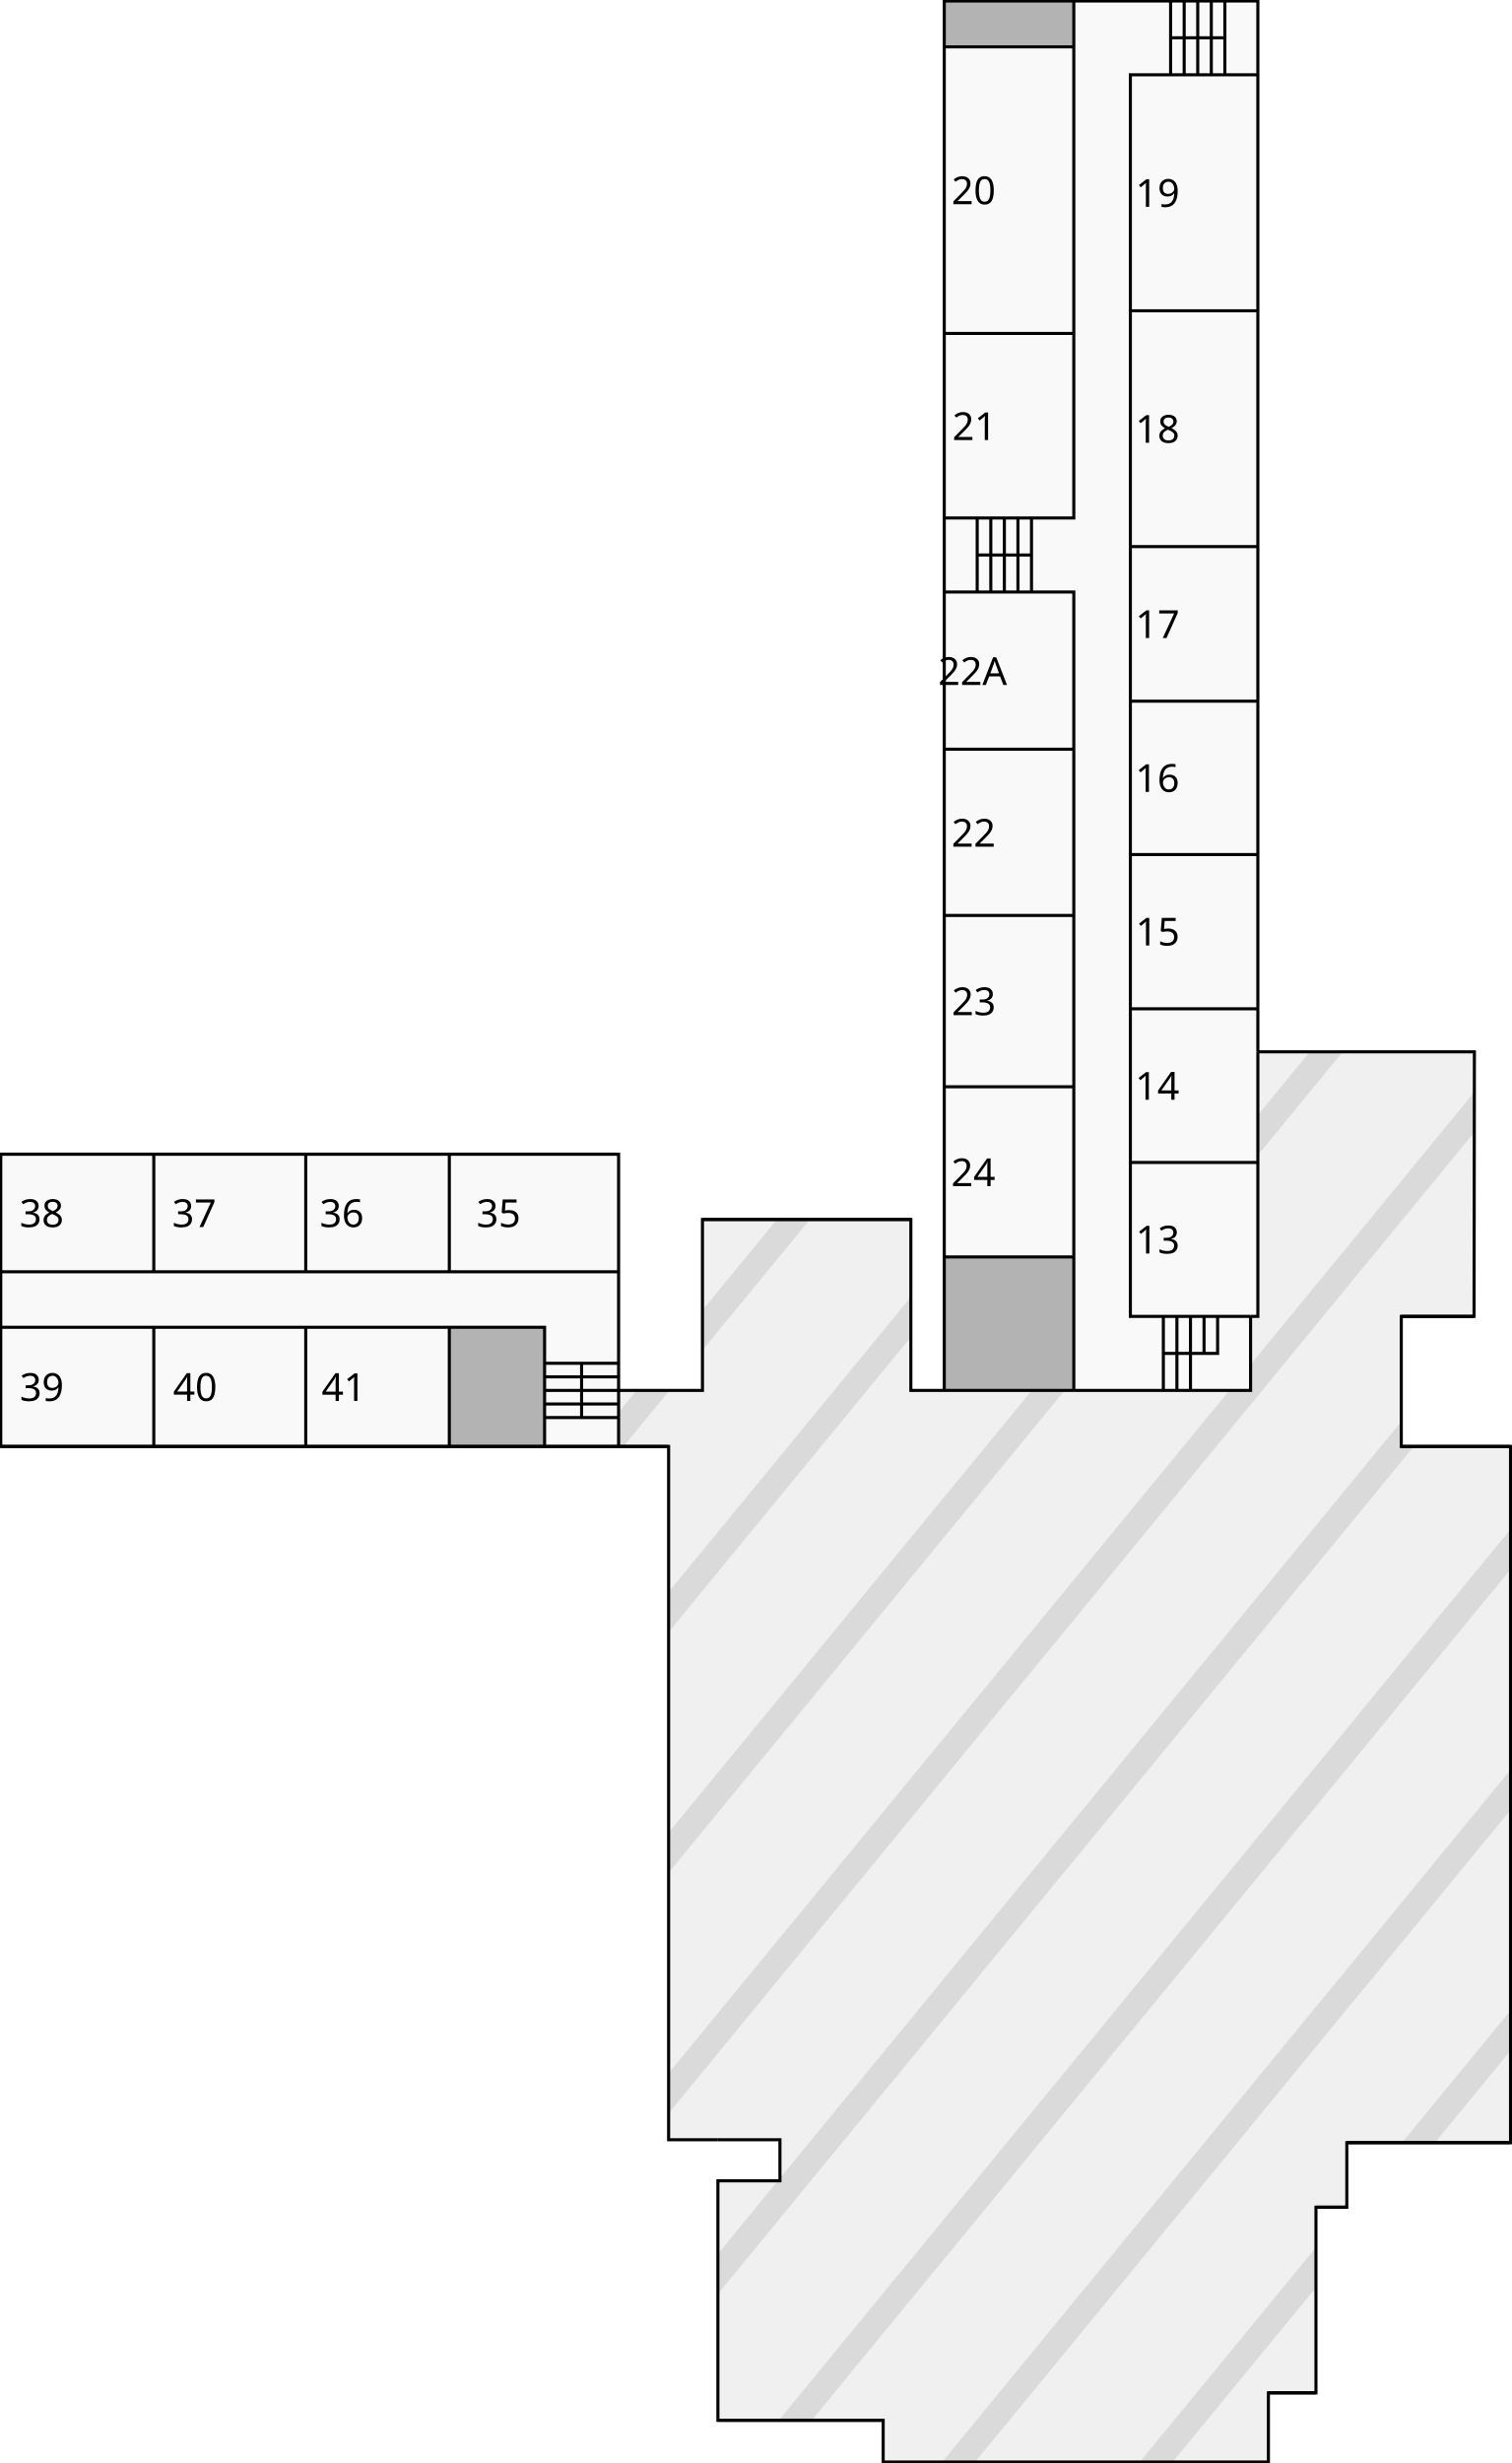
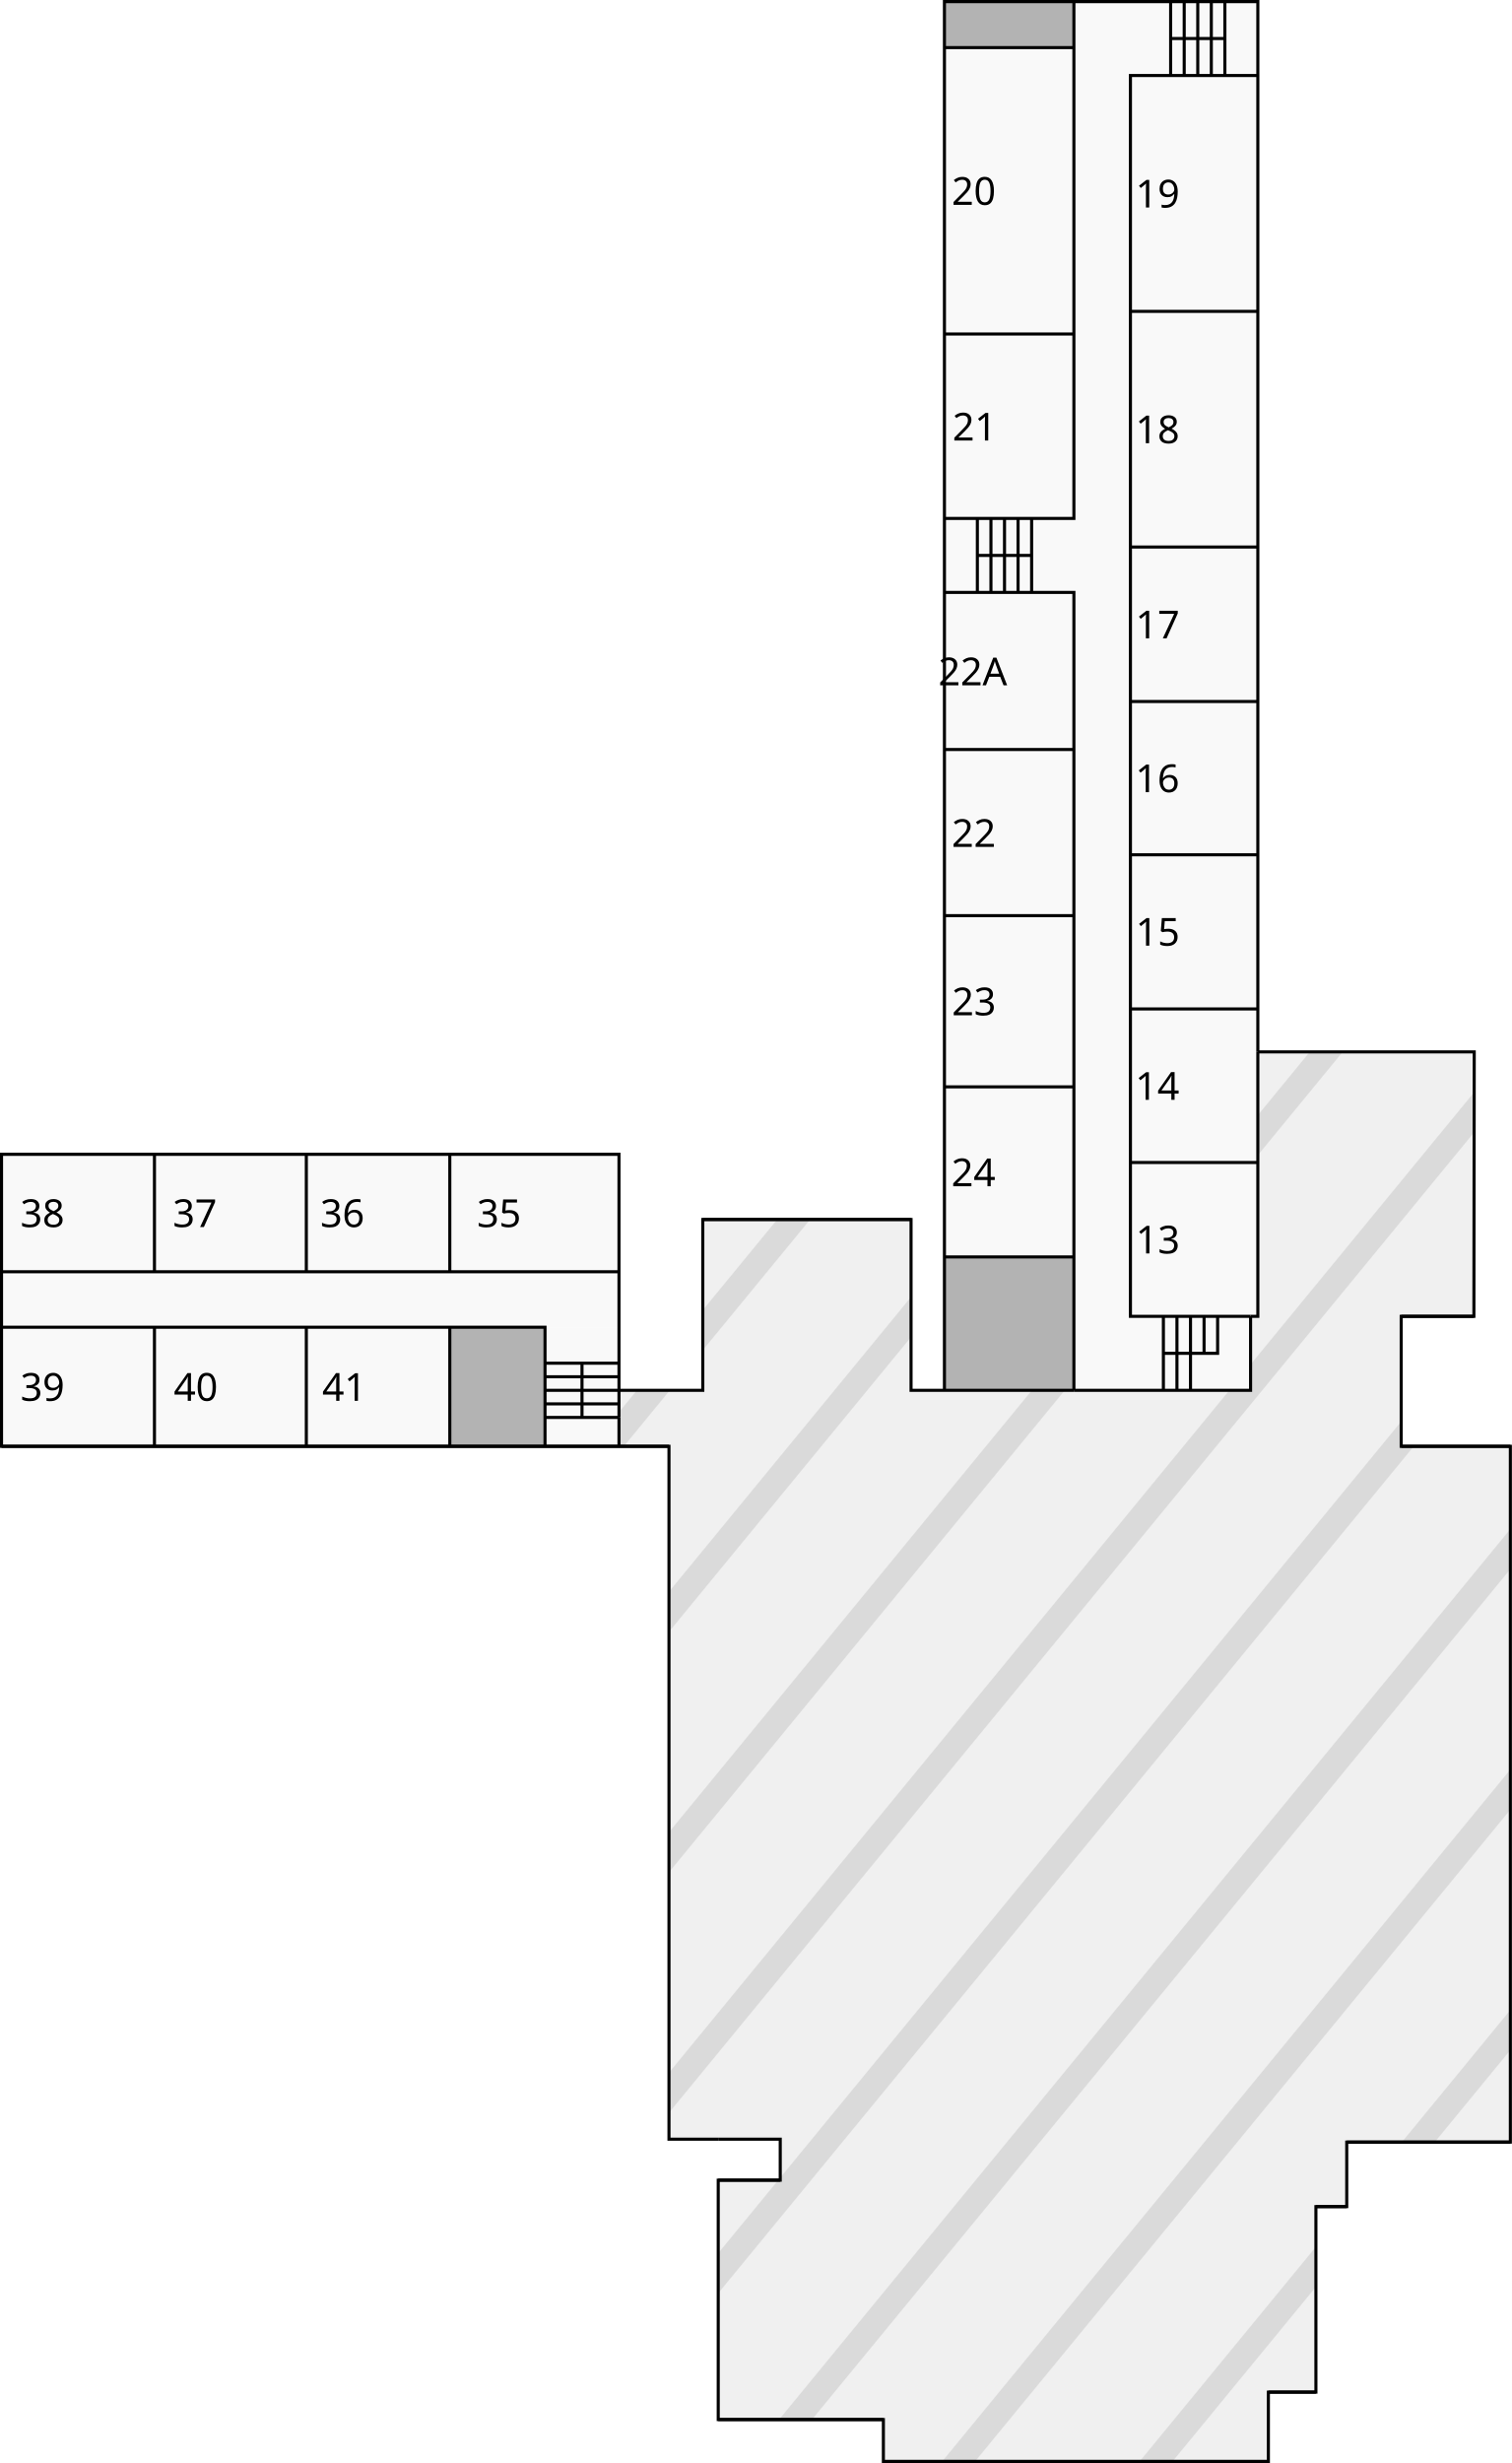
- <svg xmlns="http://www.w3.org/2000/svg" xmlns:xlink="http://www.w3.org/1999/xlink" width="491.28" height="800.5" viewBox="0 0 491.28 800.5" version="1.1" id="svg7825">
+ <svg xmlns="http://www.w3.org/2000/svg" xmlns:xlink="http://www.w3.org/1999/xlink" width="491.78" height="801" viewBox="0 0 491.78 801" version="1.1" id="svg7825">
  <defs id="defs7829">
    <pattern xlink:href="#Strips1_5_5" id="pattern28541" patternTransform="matrix(6.392756,5.250774,-2.202526,2.68155,0,0)" />
    <pattern patternUnits="userSpaceOnUse" width="6" height="1" patternTransform="translate(0,0) scale(10,10)" id="Strips1_5_5">
      <rect style="fill:black;stroke:none" x="0" y="-0.5" width="1" height="2" id="rect27589" />
    </pattern>
  </defs>
-   <g id="layer8">
+   <g id="layer8" transform="translate(0.25,0.25)">
    <path style="opacity:0.15;fill:#999999;fill-opacity:1;stroke-width:1;stroke-dasharray:none;stop-color:#000000" d="m 408.89,341.85 70.39,0.09 -0.11,85.9 h -23.65 v 42.27 h 35.51 v 226.28 h -53.22 v 20.98 h -10.03 v 60.33 h -15.46 v 22.55 H 287.09 v -13.63 h -53.72 v -77.85 h 20.17 V 695.44 H 217.35 V 470.11 H 201.09 V 451.9 h 27.26 v -55.56 h 67.74 v 55.56 h 110.44 v -24.06 h 2.36 z" id="path24173" />
    <path style="opacity:0.09;fill:url(#pattern28541);fill-opacity:1;stroke-width:1;stroke-dasharray:none;stop-color:#000000" d="m 408.89,341.85 70.39,0.09 -0.11,85.9 h -23.65 v 42.27 h 35.51 v 226.28 h -53.22 v 20.98 h -10.03 v 60.33 h -15.46 v 22.55 H 287.09 v -13.63 h -53.72 v -77.85 h 20.17 V 695.44 H 217.35 V 470.11 H 201.09 V 451.9 h 27.26 v -55.56 h 67.74 v 55.56 h 110.44 v -24.06 h 2.36 z" id="path24173-7" />
    <path style="opacity:1;fill:#b3b3b3;fill-opacity:1;stroke-width:1;stroke-dasharray:none;stop-color:#000000" d="m 349.06,408.52 h -42.11 v 43.38 h 42.11 z" id="path34510" />
    <path style="opacity:1;fill:#b3b3b3;fill-opacity:1;stroke-width:1;stroke-dasharray:none;stop-color:#000000" d="m 306.95,0.25 h 42.11 v 14.98 h -42.11 z" id="path35707" />
    <path style="opacity:1;fill:#b3b3b3;fill-opacity:1;stroke-width:1;stroke-dasharray:none;stop-color:#000000" d="m 177.03,431.38 h -30.97 v 38.73 h 30.97 z" id="path35709" />
  </g>
-   <g id="layer7">
-     <path style="fill:#f9f9f9;fill-opacity:1;stroke-width:1.002;stop-color:#000000" d="m 0.25,375.12 h 49.74 v 38.22 H 0.25 Z" id="Room38_LinearVideo_Web" />
-     <path style="fill:#f9f9f9;fill-opacity:1;stroke-width:1.002;stop-color:#000000" d="m 49.99,375.12 h 49.4 v 38.22 h -49.4 z" id="Room37_LinearVideo_Web" />
-     <path style="fill:#f9f9f9;fill-opacity:1;stroke-width:1.002;stop-color:#000000" d="m 99.39,375.12 h 46.67 v 38.22 H 99.39 Z" id="Room36_LinearVideo_Web" />
-     <path style="fill:#f9f9f9;fill-opacity:1;stroke-width:1.002;stop-color:#000000" d="m 146.06,375.12 h 55.03 v 38.22 h -55.03 z" id="Room35_LinearVideo_Web" />
-     <path style="fill:#f9f9f9;fill-opacity:1;stroke-width:1.002;stop-color:#000000" d="m 0.25,413.34 v 18.04 h 200.84 v -18.04 z" id="Language_Wing_2nd_Floor_LinearVideo_Web" />
-     <path style="fill:#f9f9f9;fill-opacity:1;stroke-width:1.002;stop-color:#000000" d="m 0.25,431.38 h 49.74 v 38.73 H 0.25 Z" id="Room39_LinearVideo_Web" />
-     <path style="fill:#f9f9f9;fill-opacity:1;stroke-width:1.002;stop-color:#000000" d="m 49.99,431.38 h 49.4 v 38.73 h -49.4 z" id="Room40_LinearVideo_Web" />
-     <path style="fill:#f9f9f9;fill-opacity:1;stroke-width:1.002;stop-color:#000000" d="m 99.39,431.38 h 46.67 v 38.73 H 99.39 Z" id="Room41_LinearVideo_Web" />
-     <path style="fill:#f9f9f9;fill-opacity:1;stroke-width:1.002;stop-color:#000000" d="m 177.03,431.38 v 38.73 h 24.06 v -38.73 z" id="South_Stairway4_LinearVideo_Web_Repeat" />
-     <path style="fill:#f9f9f9;fill-opacity:1;stroke-width:1.002;stop-color:#000000" d="m 378.17,427.84 v 24.06 h 28.36 v -24.06 z" id="South_Stairway1_360Photo_2_Web" />
-     <path style="fill:#f9f9f9;fill-opacity:1;stroke-width:1.002;stop-color:#000000" d="m 367.45,377.81 h 41.44 v 50.03 h -41.44 z" id="Room13_360Photo_Web" />
-     <path style="fill:#f9f9f9;fill-opacity:1;stroke-width:1.002;stop-color:#000000" d="m 408.89,327.87 v 49.94 c 0,0 -41.44,0 -41.44,0 0,0 0,-49.94 0,-49.94 z" id="Room14_360Photo_Web" />
-     <path style="fill:#f9f9f9;fill-opacity:1;stroke-width:1.002;stop-color:#000000" d="m 408.89,277.74 h -41.44 v 50.13 h 41.44 z" id="Room15_360Photo_Web" />
-     <path style="fill:#f9f9f9;fill-opacity:1;stroke-width:1.002;stop-color:#000000" d="m 367.45,227.89 h 41.44 v 49.85 h -41.44 z" id="Room16_360Photo_Web" />
-     <path style="fill:#f9f9f9;fill-opacity:1;stroke-width:1.002;stop-color:#000000" d="m 367.45,177.65 h 41.44 v 50.24 h -41.44 z" id="Room17_360Photo_Web" />
-     <path style="fill:#f9f9f9;fill-opacity:1;stroke-width:1.002;stop-color:#000000" d="m 367.45,101.01 h 41.44 v 76.64 h -41.44 z" id="Room18_360Photo_Web" />
-     <path style="fill:#f9f9f9;fill-opacity:1;stroke-width:1.002;stop-color:#000000" d="m 367.45,24.31 h 41.44 v 76.7 h -41.44 z" id="Room19_360Photo_Web" />
-     <path style="fill:#f9f9f9;fill-opacity:1;stroke-width:1.002;stop-color:#000000" d="m 408.89,0.25 h -28.36 v 24.06 h 28.36 z" id="South_Stairway3_360Photo_Web_Repeat" />
-     <path style="fill:#f9f9f9;fill-opacity:1;stroke-width:1.002;stop-color:#000000" d="m 349.06,15.23 h -42.11 v 93.14 h 42.11 z" id="Room20_360Photo_1_Web" />
-     <path style="fill:#f9f9f9;fill-opacity:1;stroke-width:1.002;stop-color:#000000" d="m 306.95,108.37 h 42.11 v 59.98 h -42.11 z" id="Room21_360Photo_Web" />
-     <path style="fill:#f9f9f9;fill-opacity:1;stroke-width:1.002;stop-color:#000000" d="m 306.95,168.35 h 28.36 v 24.06 h -28.36 z" id="South_Stairway2_360Photo_Web_Repeat" />
-     <path style="fill:#f9f9f9;fill-opacity:1;stroke-width:1.002;stop-color:#000000" d="m 306.95,192.41 h 42.11 v 51.09 h -42.11 z" id="Room22A_360Photo_1_Web" />
-     <path style="fill:#f9f9f9;fill-opacity:1;stroke-width:1.002;stop-color:#000000" d="m 306.95,243.5 h 42.11 v 54.03 h -42.11 z" id="Room22_360Photo_Web" />
-     <path style="fill:#f9f9f9;fill-opacity:1;stroke-width:1.002;stop-color:#000000" d="m 306.95,297.53 h 42.11 v 55.68 h -42.11 z" id="Room23_360Photo_Web" />
-     <path style="fill:#f9f9f9;fill-opacity:1;stroke-width:1.002;stop-color:#000000" d="m 306.95,353.21 h 42.11 v 55.31 h -42.11 z" id="Room24_360Photo_Web" />
-     <path style="fill:#f9f9f9;fill-opacity:1;stroke-width:1.002;stop-color:#000000" d="m 380.53,0.25 v 24.06 h -13.08 v 403.53 h 10.72 V 451.9 H 349.06 V 192.41 h -13.75 v -24.06 h 13.75 V 0.25 Z" id="South_2nd_Floor_360Video" />
+   <g id="layer7" transform="translate(0.25,0.25)">
+     <path style="fill:#f9f9f9;fill-opacity:1;stroke-width:1.002;stop-color:#000000" d="m 0.25,375.12 h 49.74 v 38.22 H 0.25 Z" id="room-38-map" />
+     <path style="fill:#f9f9f9;fill-opacity:1;stroke-width:1.002;stop-color:#000000" d="m 49.99,375.12 h 49.4 v 38.22 h -49.4 z" id="room-37-map" />
+     <path style="fill:#f9f9f9;fill-opacity:1;stroke-width:1.002;stop-color:#000000" d="m 99.39,375.12 h 46.67 v 38.22 H 99.39 Z" id="room-36-map" />
+     <path style="fill:#f9f9f9;fill-opacity:1;stroke-width:1.002;stop-color:#000000" d="m 146.06,375.12 h 55.03 v 38.22 h -55.03 z" id="room-35-map" />
+     <path style="fill:#f9f9f9;fill-opacity:1;stroke-width:1.002;stop-color:#000000" d="m 0.25,413.34 v 18.04 h 200.84 v -18.04 z" id="language-wing-2nd-floor-hallway-map" />
+     <path style="fill:#f9f9f9;fill-opacity:1;stroke-width:1.002;stop-color:#000000" d="m 0.25,431.38 h 49.74 v 38.73 H 0.25 Z" id="room-39-map" />
+     <path style="fill:#f9f9f9;fill-opacity:1;stroke-width:1.002;stop-color:#000000" d="m 49.99,431.38 h 49.4 v 38.73 h -49.4 z" id="room-40-map" />
+     <path style="fill:#f9f9f9;fill-opacity:1;stroke-width:1.002;stop-color:#000000" d="m 99.39,431.38 h 46.67 v 38.73 H 99.39 Z" id="room-41-map" />
+     <path style="fill:#f9f9f9;fill-opacity:1;stroke-width:1.002;stop-color:#000000" d="m 177.03,431.38 v 38.73 h 24.06 v -38.73 z" id="south-stairway-4-map-repeat" />
+     <path style="fill:#f9f9f9;fill-opacity:1;stroke-width:1.002;stop-color:#000000" d="m 378.17,427.84 v 24.06 h 28.36 v -24.06 z" id="south-stairway-12-map" />
+     <path style="fill:#f9f9f9;fill-opacity:1;stroke-width:1.002;stop-color:#000000" d="m 367.45,377.81 h 41.44 v 50.03 h -41.44 z" id="room-13-map" />
+     <path style="fill:#f9f9f9;fill-opacity:1;stroke-width:1.002;stop-color:#000000" d="m 408.89,327.87 v 49.94 c 0,0 -41.44,0 -41.44,0 0,0 0,-49.94 0,-49.94 z" id="room-14-map" />
+     <path style="fill:#f9f9f9;fill-opacity:1;stroke-width:1.002;stop-color:#000000" d="m 408.89,277.74 h -41.44 v 50.13 h 41.44 z" id="room-15-map" />
+     <path style="fill:#f9f9f9;fill-opacity:1;stroke-width:1.002;stop-color:#000000" d="m 367.45,227.89 h 41.44 v 49.85 h -41.44 z" id="room-16-map" />
+     <path style="fill:#f9f9f9;fill-opacity:1;stroke-width:1.002;stop-color:#000000" d="m 367.45,177.65 h 41.44 v 50.24 h -41.44 z" id="room-17-map" />
+     <path style="fill:#f9f9f9;fill-opacity:1;stroke-width:1.002;stop-color:#000000" d="m 367.45,101.01 h 41.44 v 76.64 h -41.44 z" id="room-18-map" />
+     <path style="fill:#f9f9f9;fill-opacity:1;stroke-width:1.002;stop-color:#000000" d="m 367.45,24.31 h 41.44 v 76.7 h -41.44 z" id="room-19-map" />
+     <path style="fill:#f9f9f9;fill-opacity:1;stroke-width:1.002;stop-color:#000000" d="m 408.89,0.25 h -28.36 v 24.06 h 28.36 z" id="south-stairway-3-map-repeat" />
+     <path style="fill:#f9f9f9;fill-opacity:1;stroke-width:1.002;stop-color:#000000" d="m 349.06,15.23 h -42.11 v 93.14 h 42.11 z" id="room-20-map" />
+     <path style="fill:#f9f9f9;fill-opacity:1;stroke-width:1.002;stop-color:#000000" d="m 306.95,108.37 h 42.11 v 59.98 h -42.11 z" id="room-21-map" />
+     <path style="fill:#f9f9f9;fill-opacity:1;stroke-width:1.002;stop-color:#000000" d="m 306.95,168.35 h 28.36 v 24.06 h -28.36 z" id="south-stairway-2-map-repeat" />
+     <path style="fill:#f9f9f9;fill-opacity:1;stroke-width:1.002;stop-color:#000000" d="m 306.95,192.41 h 42.11 v 51.09 h -42.11 z" id="room-22a-map" />
+     <path style="fill:#f9f9f9;fill-opacity:1;stroke-width:1.002;stop-color:#000000" d="m 306.95,243.5 h 42.11 v 54.03 h -42.11 z" id="room-22-map" />
+     <path style="fill:#f9f9f9;fill-opacity:1;stroke-width:1.002;stop-color:#000000" d="m 306.95,297.53 h 42.11 v 55.68 h -42.11 z" id="room-23-map" />
+     <path style="fill:#f9f9f9;fill-opacity:1;stroke-width:1.002;stop-color:#000000" d="m 306.95,353.21 h 42.11 v 55.31 h -42.11 z" id="room-24-map" />
+     <path style="fill:#f9f9f9;fill-opacity:1;stroke-width:1.002;stop-color:#000000" d="m 380.53,0.25 v 24.06 h -13.08 v 403.53 h 10.72 V 451.9 H 349.06 V 192.41 h -13.75 v -24.06 h 13.75 V 0.25 Z" id="south-2nd-floor-hallway-map" />
  </g>
-   <g id="layer5">
+   <g id="layer5" transform="translate(0.25,0.25)">
    <g id="g22576" style="stroke-width:1;stroke-dasharray:none;pointer-events:none;">
      <path d="m 408.89,341.85 v -341.6 0 H 306.95" fill="none" stroke="#000000" stroke-width="0.5" id="path7645" style="stroke-width:1;stroke-dasharray:none" />
      <path d="M 349.06,451.9 V 192.41 h -42.11 42.11" fill="none" stroke="#000000" stroke-width="0.5" id="path7651" style="stroke-width:1;stroke-dasharray:none" />
      <path d="m 296.09,451.9 h 52.97 -52.97 v -55.56 h -67.74" fill="none" stroke="#000000" stroke-width="0.5" id="path7653" style="stroke-width:1;stroke-dasharray:none" />
      <path d="m 233.37,786.62 h 53.72 v 13.63 H 412.32 V 777.7 h 15.46 v -60.33 h 10.03 v -20.98 h 53.22" fill="none" stroke="#000000" stroke-width="0.5" id="path7655" style="stroke-width:1;stroke-dasharray:none" />
      <path d="M 427.78,777.7 H 412.32" fill="none" stroke="#000000" stroke-width="0.5" id="path7661" style="stroke-width:1;stroke-dasharray:none" />
      <path d="m 412.32,800.25 v 0 m 0,0 H 287.09" fill="none" stroke="#000000" stroke-width="0.5" id="path7663" style="stroke-width:1;stroke-dasharray:none" />
-       <path d="m 253.54,695.44 h -20.17 20.17 l 0,13.33 h -20.17" fill="none" stroke="#000000" stroke-width="0.5" id="path7665" style="stroke-width:1;stroke-dasharray:none" />
+       <path d="m 253.54,695.44 h -20.17 20.17 v 13.33 h -20.17" fill="none" stroke="#000000" stroke-width="0.5" id="path7665" style="stroke-width:1;stroke-dasharray:none" />
      <path d="m 253.54,708.77 h -20.17 v 77.85 h 53.72" fill="none" stroke="#000000" stroke-width="0.5" id="path7667" style="stroke-width:1;stroke-dasharray:none" />
      <path d="m 479.28,341.85 h -70.39 70.39 l -0.11,85.99 h -23.65" fill="none" stroke="#000000" stroke-width="0.5" id="path7675" style="stroke-width:1;stroke-dasharray:none" />
      <path d="m 427.78,717.37 h 10.03" fill="none" stroke="#000000" stroke-width="0.5" id="path7683" style="stroke-width:1;stroke-dasharray:none" />
      <path d="M 201.09,451.9 V 375.12 H 0.25" fill="none" stroke="#000000" stroke-width="0.5" id="path7685" style="stroke-width:1;stroke-dasharray:none" />
      <path d="M 201.09,375.12 H 0.25 v 94.99 h 217.1" fill="none" stroke="#000000" stroke-width="0.5" id="path7687" style="stroke-width:1;stroke-dasharray:none" />
      <path d="M 408.89,0.25 H 306.95 v 0 451.65" fill="none" stroke="#000000" stroke-width="0.5" id="path7693" style="stroke-width:1;stroke-dasharray:none" />
      <path d="m 217.35,695.44 h 16.02 -16.02 V 470.11 H 0.25" fill="none" stroke="#000000" stroke-width="0.5" id="path7697" style="stroke-width:1;stroke-dasharray:none" />
      <path d="M 491.03,470.11 H 455.52" fill="none" stroke="#000000" stroke-width="0.5" id="path7699" style="stroke-width:1;stroke-dasharray:none" />
      <path d="M 378.17,451.9 V 427.84" fill="none" stroke="#000000" stroke-width="0.5" id="path7703" style="stroke-width:1;stroke-dasharray:none" />
      <path d="m 395.81,439.87 h -17.64 17.64 v -12.03" fill="none" stroke="#000000" stroke-width="0.5" id="path7705" style="stroke-width:1;stroke-dasharray:none" />
      <path d="M 391.4,439.87 V 427.84" fill="none" stroke="#000000" stroke-width="0.5" id="path7707" style="stroke-width:1;stroke-dasharray:none" />
      <path d="m 380.53,0.25 v 0 24.06" fill="none" stroke="#000000" stroke-width="0.5" id="path7711" style="stroke-width:1;stroke-dasharray:none" />
      <path d="m 384.94,0.25 v 0 24.06" fill="none" stroke="#000000" stroke-width="0.5" id="path7713" style="stroke-width:1;stroke-dasharray:none" />
      <path d="m 389.35,0.25 v 0 24.06" fill="none" stroke="#000000" stroke-width="0.5" id="path7715" style="stroke-width:1;stroke-dasharray:none" />
      <path d="m 393.76,0.25 v 0 24.06" fill="none" stroke="#000000" stroke-width="0.5" id="path7717" style="stroke-width:1;stroke-dasharray:none" />
      <path d="m 398.17,0.25 v 0 24.06" fill="none" stroke="#000000" stroke-width="0.5" id="path7719" style="stroke-width:1;stroke-dasharray:none" />
      <path d="M 398.17,12.28 H 380.53 Z" fill="none" stroke="#000000" stroke-width="0.5" id="path7721" style="stroke-width:1;stroke-dasharray:none" />
      <path d="m 367.45,24.31 h 41.44 -41.44 v 403.53 h 39.08 -39.08" fill="none" stroke="#000000" stroke-width="0.5" id="path7723" style="stroke-width:1;stroke-dasharray:none" />
      <path d="M 349.06,15.23 H 306.95 Z" fill="none" stroke="#000000" stroke-width="0.5" id="path7725" style="stroke-width:1;stroke-dasharray:none" />
      <path d="m 349.06,0.25 v 0 168.1 h -42.11 42.11" fill="none" stroke="#000000" stroke-width="0.5" id="path7727" style="stroke-width:1;stroke-dasharray:none" />
      <path d="M 349.06,408.52 H 306.95 Z" fill="none" stroke="#000000" stroke-width="0.5" id="path7729" style="stroke-width:1;stroke-dasharray:none" />
      <path d="M 386.99,451.9 V 427.84" fill="none" stroke="#000000" stroke-width="0.5" id="path7731" style="stroke-width:1;stroke-dasharray:none" />
      <path d="M 382.58,451.9 V 427.84" fill="none" stroke="#000000" stroke-width="0.5" id="path7733" style="stroke-width:1;stroke-dasharray:none" />
      <path d="m 189.06,443.08 v 17.64" fill="none" stroke="#000000" stroke-width="0.5" id="path7735" style="stroke-width:1;stroke-dasharray:none" />
      <path d="m 201.09,460.72 v 9.39" fill="none" stroke="#000000" stroke-width="0.5" id="path7737" style="stroke-width:1;stroke-dasharray:none" />
      <path d="M 201.09,443.08 H 177.03 Z" fill="none" stroke="#000000" stroke-width="0.5" id="path7739" style="stroke-width:1;stroke-dasharray:none" />
      <path d="M 201.09,447.49 H 177.03 Z" fill="none" stroke="#000000" stroke-width="0.5" id="path7741" style="stroke-width:1;stroke-dasharray:none" />
      <path d="M 201.09,451.9 H 177.03 Z" fill="none" stroke="#000000" stroke-width="0.5" id="path7743" style="stroke-width:1;stroke-dasharray:none" />
      <path d="M 201.09,460.72 H 177.03 Z" fill="none" stroke="#000000" stroke-width="0.5" id="path7745" style="stroke-width:1;stroke-dasharray:none" />
      <path d="m 296.09,396.34 h -67.74 v 55.56 h -27.26 27.26" fill="none" stroke="#000000" stroke-width="0.5" id="path7747" style="stroke-width:1;stroke-dasharray:none" />
      <path d="m 317.66,168.35 v 24.06" fill="none" stroke="#000000" stroke-width="0.5" id="path7751" style="stroke-width:1;stroke-dasharray:none" />
      <path d="m 335.31,168.35 v 24.06" fill="none" stroke="#000000" stroke-width="0.5" id="path7753" style="stroke-width:1;stroke-dasharray:none" />
      <path d="m 330.9,168.35 v 24.06" fill="none" stroke="#000000" stroke-width="0.5" id="path7755" style="stroke-width:1;stroke-dasharray:none" />
      <path d="m 326.49,168.35 v 24.06" fill="none" stroke="#000000" stroke-width="0.5" id="path7757" style="stroke-width:1;stroke-dasharray:none" />
      <path d="m 322.08,168.35 v 24.06" fill="none" stroke="#000000" stroke-width="0.5" id="path7759" style="stroke-width:1;stroke-dasharray:none" />
      <path d="M 335.31,180.38 H 317.66 Z" fill="none" stroke="#000000" stroke-width="0.5" id="path7761" style="stroke-width:1;stroke-dasharray:none" />
      <path d="m 406.53,427.84 v 24.06 h -57.47 57.47" fill="none" stroke="#000000" stroke-width="0.5" id="path7765" style="stroke-width:1;stroke-dasharray:none" />
-       <path d="m 479.17,427.84 h -23.65 l 0,42.27 h 35.51 v 226.28 h -53.22" fill="none" stroke="#000000" stroke-width="0.5" id="path7775" style="stroke-width:1;stroke-dasharray:none" />
-       <path d="m 408.89,341.85 v 85.99 l -2.36,0 h 2.36" fill="none" stroke="#000000" stroke-width="0.5" id="path7779" style="stroke-width:1;stroke-dasharray:none" />
+       <path d="m 479.17,427.84 h -23.65 v 42.27 h 35.51 v 226.28 h -53.22" fill="none" stroke="#000000" stroke-width="0.5" id="path7775" style="stroke-width:1;stroke-dasharray:none" />
+       <path d="m 408.89,341.85 v 85.99 h -2.36 2.36" fill="none" stroke="#000000" stroke-width="0.5" id="path7779" style="stroke-width:1;stroke-dasharray:none" />
      <path d="M 408.89,377.81 H 367.45 Z" fill="none" stroke="#000000" stroke-width="0.5" id="path7783" style="stroke-width:1;stroke-dasharray:none" />
      <path d="M 408.89,327.87 H 367.45 Z" fill="none" stroke="#000000" stroke-width="0.5" id="path7785" style="stroke-width:1;stroke-dasharray:none" />
      <path d="M 408.89,277.74 H 367.45 Z" fill="none" stroke="#000000" stroke-width="0.5" id="path7787" style="stroke-width:1;stroke-dasharray:none" />
      <path d="M 408.89,227.89 H 367.45 Z" fill="none" stroke="#000000" stroke-width="0.5" id="path7789" style="stroke-width:1;stroke-dasharray:none" />
      <path d="M 408.89,177.65 H 367.45 Z" fill="none" stroke="#000000" stroke-width="0.5" id="path7791" style="stroke-width:1;stroke-dasharray:none" />
      <path d="M 408.89,101.01 H 367.45 Z" fill="none" stroke="#000000" stroke-width="0.5" id="path7793" style="stroke-width:1;stroke-dasharray:none" />
      <path d="M 349.06,108.37 H 306.95 Z" fill="none" stroke="#000000" stroke-width="0.5" id="path7795" style="stroke-width:1;stroke-dasharray:none" />
      <path d="M 349.06,353.21 H 306.95 Z" fill="none" stroke="#000000" stroke-width="0.5" id="path7797" style="stroke-width:1;stroke-dasharray:none" />
      <path d="M 349.06,243.5 H 306.95 Z" fill="none" stroke="#000000" stroke-width="0.5" id="path7799" style="stroke-width:1;stroke-dasharray:none" />
      <path d="M 349.06,297.53 H 306.95 Z" fill="none" stroke="#000000" stroke-width="0.5" id="path7801" style="stroke-width:1;stroke-dasharray:none" />
      <path d="M 0.25,413.34 H 201.09 Z" fill="none" stroke="#000000" stroke-width="0.5" id="path7803" style="stroke-width:1;stroke-dasharray:none" />
      <path d="M 177.03,431.38 H 0.25 177.03 v 38.73" fill="none" stroke="#000000" stroke-width="0.5" id="path7805" style="stroke-width:1;stroke-dasharray:none" />
      <path d="m 201.09,451.9 v 8.82" fill="none" stroke="#000000" stroke-width="0.5" id="path7809" style="stroke-width:1;stroke-dasharray:none" />
      <path d="M 201.09,456.31 H 177.03 Z" fill="none" stroke="#000000" stroke-width="0.5" id="path7811" style="stroke-width:1;stroke-dasharray:none" />
      <path d="m 146.06,375.12 v 38.22" fill="none" stroke="#000000" stroke-width="0.5" id="path7813" style="stroke-width:1;stroke-dasharray:none" />
      <path d="m 49.99,375.12 v 38.22" fill="none" stroke="#000000" stroke-width="0.5" id="path7815" style="stroke-width:1;stroke-dasharray:none" />
      <path d="m 99.39,375.12 v 38.22" fill="none" stroke="#000000" stroke-width="0.5" id="path7817" style="stroke-width:1;stroke-dasharray:none" />
      <path d="m 146.06,431.38 v 38.73" fill="none" stroke="#000000" stroke-width="0.5" id="path7819" style="stroke-width:1;stroke-dasharray:none" />
      <path d="m 99.39,431.38 v 38.73" fill="none" stroke="#000000" stroke-width="0.5" id="path7821" style="stroke-width:1;stroke-dasharray:none" />
      <path d="m 49.99,431.38 v 38.73" fill="none" stroke="#000000" stroke-width="0.5" id="path7823" style="stroke-width:1;stroke-dasharray:none" />
    </g>
  </g>
-   <g id="layer6">
+   <g id="layer6" transform="translate(0.25,0.25)">
    <g id="g16185" style="pointer-events:none;">
      <text xml:space="preserve" style="font-size:12.563px;line-height:1.25;font-family:sans-serif;text-align:center;text-anchor:middle" x="387.731" y="67.23" id="text15462">
        <tspan id="tspan15460" x="387.731" y="67.23">19</tspan>
      </text>
      <text xml:space="preserve" style="font-size:12.563px;line-height:1.25;font-family:sans-serif;text-align:center;text-anchor:middle" x="387.692" y="143.897" id="text15462-1">
        <tspan id="tspan15460-5" x="387.692" y="143.897">18</tspan>
      </text>
      <text xml:space="preserve" style="font-size:12.563px;line-height:1.25;font-family:sans-serif;text-align:center;text-anchor:middle" x="387.713" y="207.352" id="text15462-6">
        <tspan id="tspan15460-1" x="387.713" y="207.352">17</tspan>
      </text>
      <text xml:space="preserve" style="font-size:12.563px;line-height:1.25;font-family:sans-serif;text-align:center;text-anchor:middle" x="387.658" y="257.373" id="text15462-0">
        <tspan id="tspan15460-53" x="387.658" y="257.373">16</tspan>
      </text>
      <text xml:space="preserve" style="font-size:12.563px;line-height:1.25;font-family:sans-serif;text-align:center;text-anchor:middle" x="387.762" y="307.292" id="text15462-7">
        <tspan id="tspan15460-12" x="387.762" y="307.292">15</tspan>
      </text>
      <text xml:space="preserve" style="font-size:12.563px;line-height:1.25;font-family:sans-serif;text-align:center;text-anchor:middle" x="387.621" y="357.422" id="text15462-4">
        <tspan id="tspan15460-7" x="387.621" y="357.422">14</tspan>
      </text>
      <text xml:space="preserve" style="font-size:12.563px;line-height:1.25;font-family:sans-serif;text-align:center;text-anchor:middle" x="387.79" y="407.392" id="text15462-61">
        <tspan id="tspan15460-4" x="387.79" y="407.392">13</tspan>
      </text>
      <text xml:space="preserve" style="font-size:12.563px;line-height:1.25;font-family:sans-serif;text-align:center;text-anchor:middle" x="327.815" y="385.527" id="text15462-2">
        <tspan id="tspan15460-2" x="327.815" y="385.527">24</tspan>
      </text>
      <text xml:space="preserve" style="font-size:12.563px;line-height:1.25;font-family:sans-serif;text-align:center;text-anchor:middle" x="327.984" y="329.937" id="text15462-71">
        <tspan id="tspan15460-49" x="327.984" y="329.937">23</tspan>
      </text>
      <text xml:space="preserve" style="font-size:12.563px;line-height:1.25;font-family:sans-serif;text-align:center;text-anchor:middle" x="327.919" y="275.177" id="text15462-68">
        <tspan id="tspan15460-8" x="327.919" y="275.177">22</tspan>
      </text>
      <text xml:space="preserve" style="font-size:12.563px;line-height:1.25;font-family:sans-serif;text-align:center;text-anchor:middle" x="327.591" y="222.617" id="text15462-8">
        <tspan id="tspan15460-532" x="327.591" y="222.617">22A</tspan>
      </text>
      <text xml:space="preserve" style="font-size:12.563px;line-height:1.25;font-family:sans-serif;text-align:center;text-anchor:middle" x="328.18" y="143.022" id="text15462-20">
        <tspan id="tspan15460-0" x="328.18" y="143.022">21</tspan>
      </text>
      <text xml:space="preserve" style="font-size:12.563px;line-height:1.25;font-family:sans-serif;text-align:center;text-anchor:middle" x="327.925" y="66.367" id="text15462-5">
        <tspan id="tspan15460-48" x="327.925" y="66.367">20</tspan>
      </text>
      <text xml:space="preserve" style="font-size:12.563px;line-height:1.25;font-family:sans-serif;text-align:center;text-anchor:middle" x="173.508" y="398.797" id="text15462-717">
        <tspan id="tspan15460-9" x="173.508" y="398.797">35</tspan>
      </text>
      <text xml:space="preserve" style="font-size:12.563px;line-height:1.25;font-family:sans-serif;text-align:center;text-anchor:middle" x="122.553" y="398.797" id="text15462-14">
        <tspan id="tspan15460-129" x="122.553" y="398.797">36</tspan>
      </text>
      <text xml:space="preserve" style="font-size:12.563px;line-height:1.25;font-family:sans-serif;text-align:center;text-anchor:middle" x="74.573" y="398.797" id="text15462-66">
        <tspan id="tspan15460-20" x="74.573" y="398.797">37</tspan>
      </text>
      <text xml:space="preserve" style="font-size:12.563px;line-height:1.25;font-family:sans-serif;text-align:center;text-anchor:middle" x="24.982" y="398.797" id="text15462-48">
        <tspan id="tspan15460-97" x="24.982" y="398.797">38</tspan>
      </text>
      <text xml:space="preserve" style="font-size:12.563px;line-height:1.25;font-family:sans-serif;text-align:center;text-anchor:middle" x="25.022" y="455.312" id="text15462-668">
        <tspan id="tspan15460-3" x="25.022" y="455.312">39</tspan>
      </text>
      <text xml:space="preserve" style="font-size:12.563px;line-height:1.25;font-family:sans-serif;text-align:center;text-anchor:middle" x="74.868" y="455.309" id="text15462-84">
        <tspan id="tspan15460-70" x="74.868" y="455.309">40</tspan>
      </text>
      <text xml:space="preserve" style="font-size:12.563px;line-height:1.25;font-family:sans-serif;text-align:center;text-anchor:middle" x="123.157" y="455.327" id="text15462-12">
        <tspan id="tspan15460-34" x="123.157" y="455.327">41</tspan>
      </text>
    </g>
  </g>
</svg>
